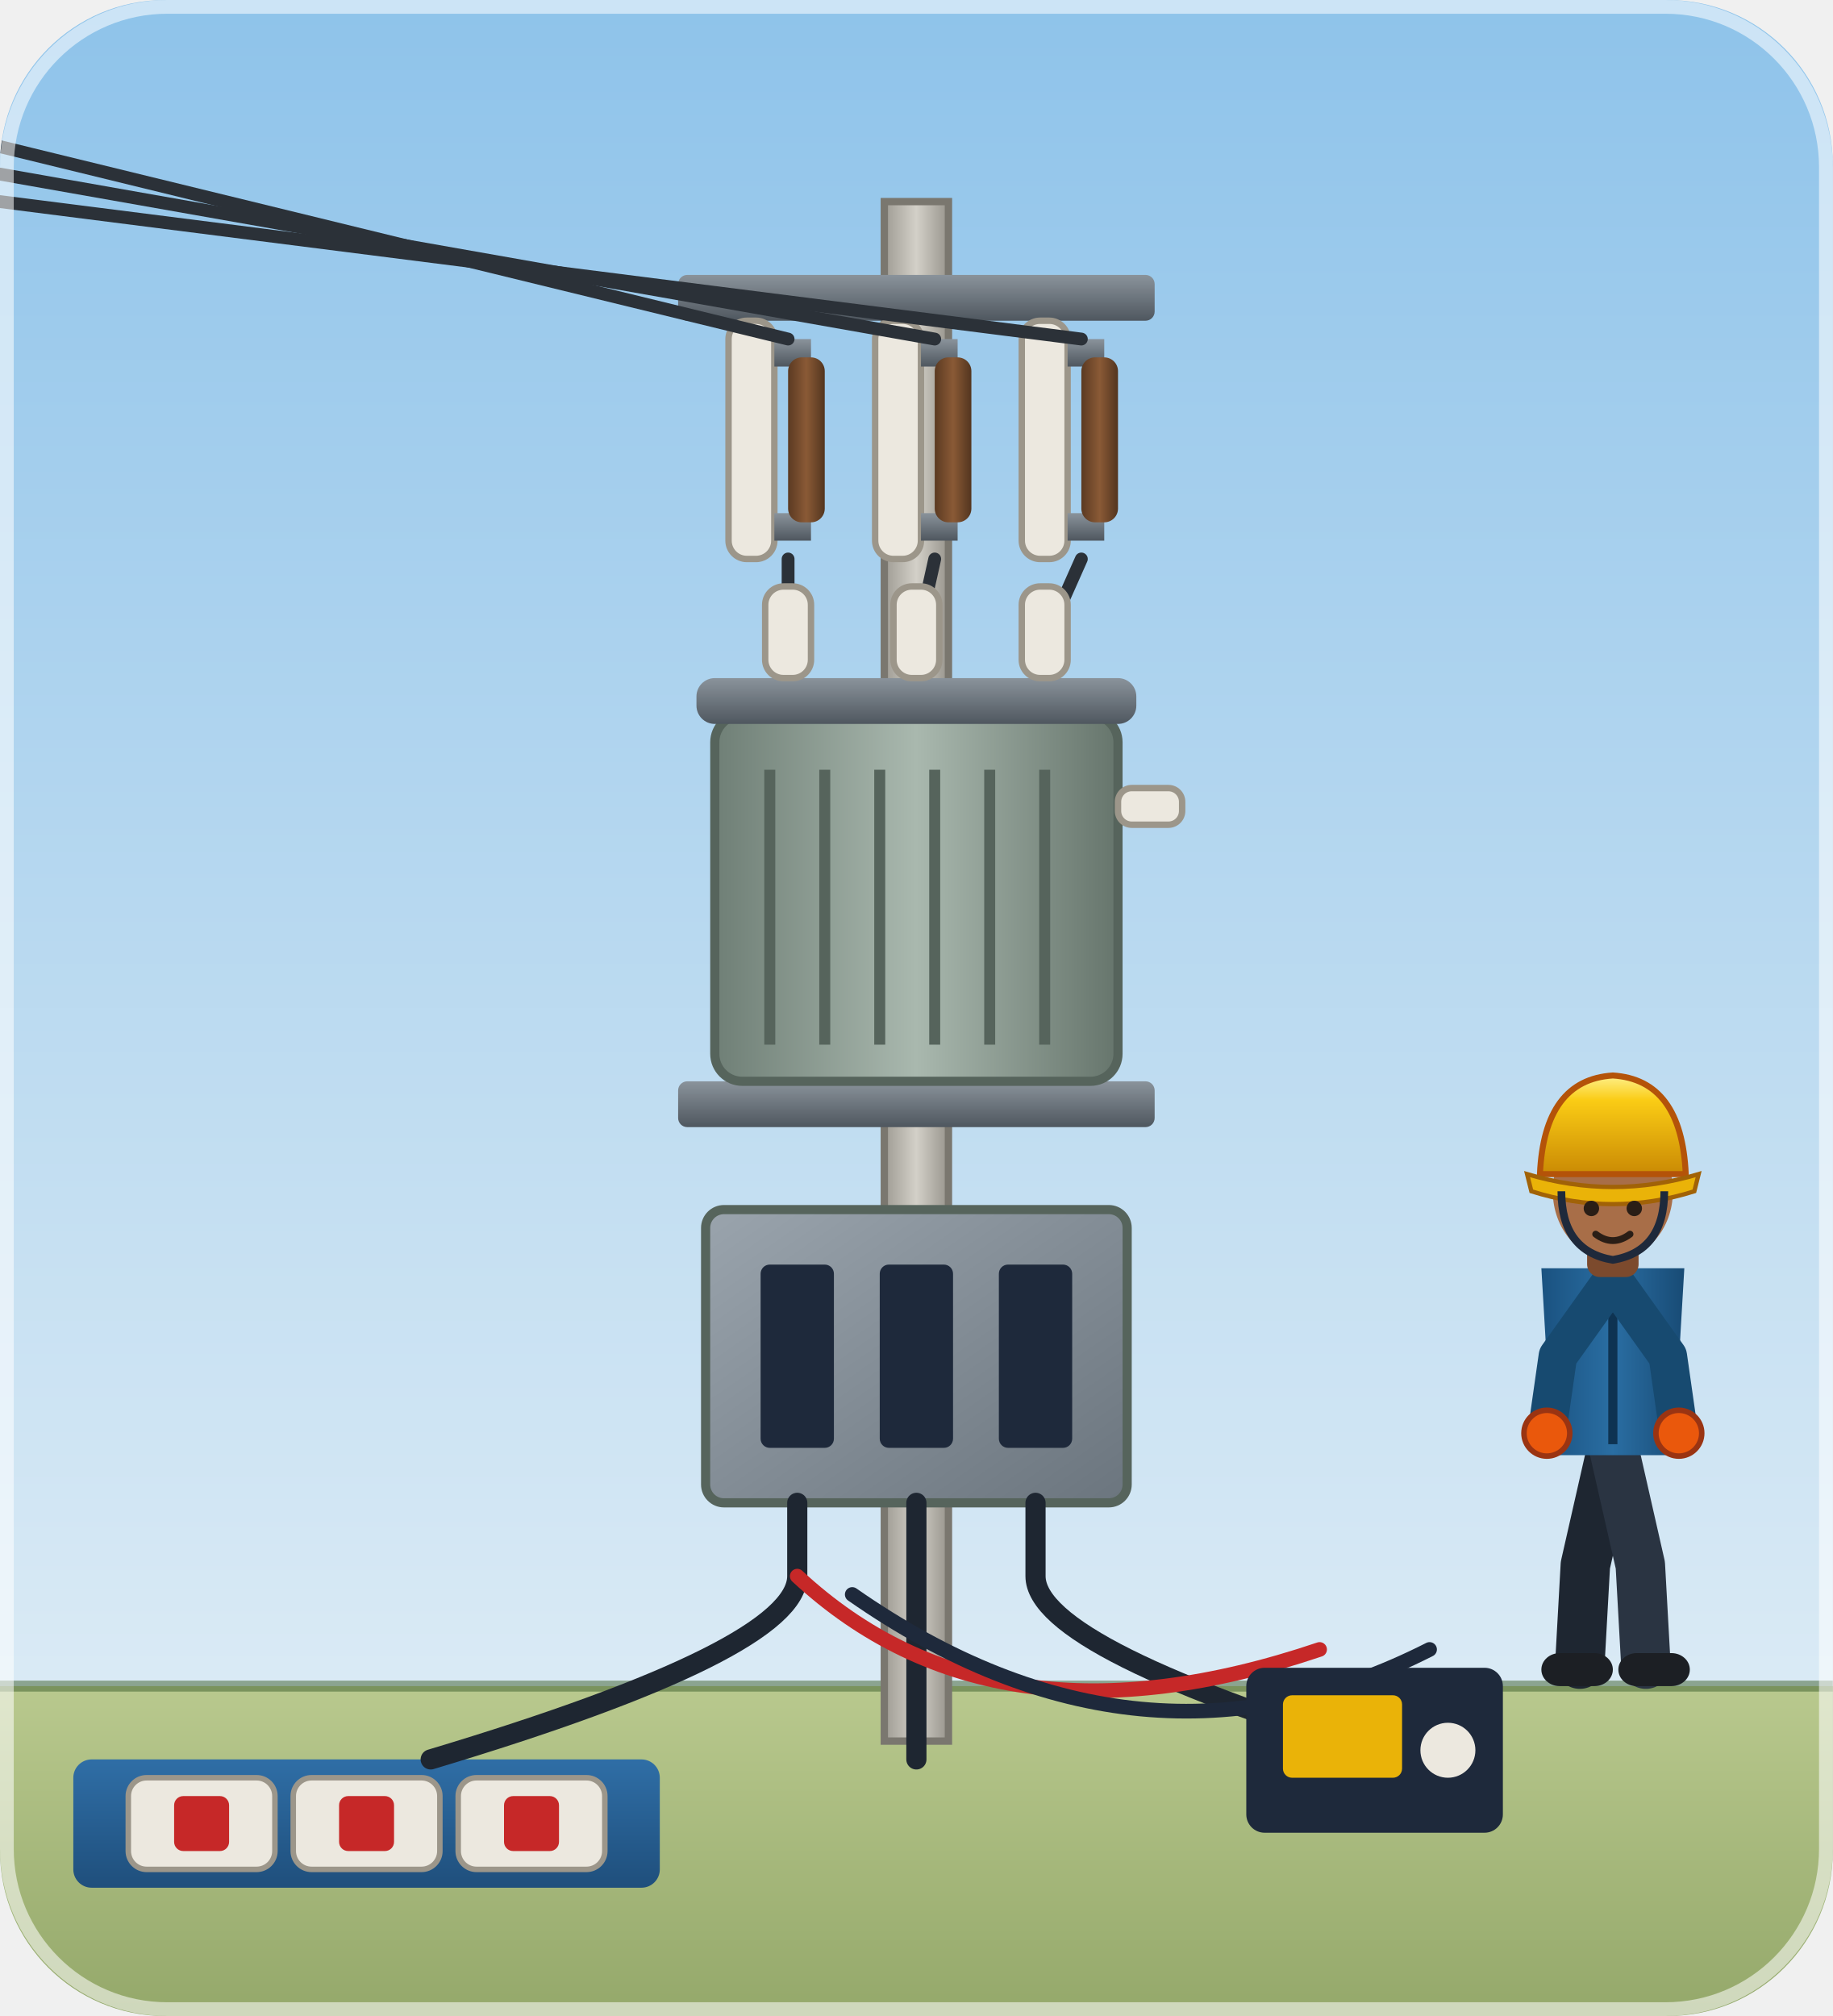
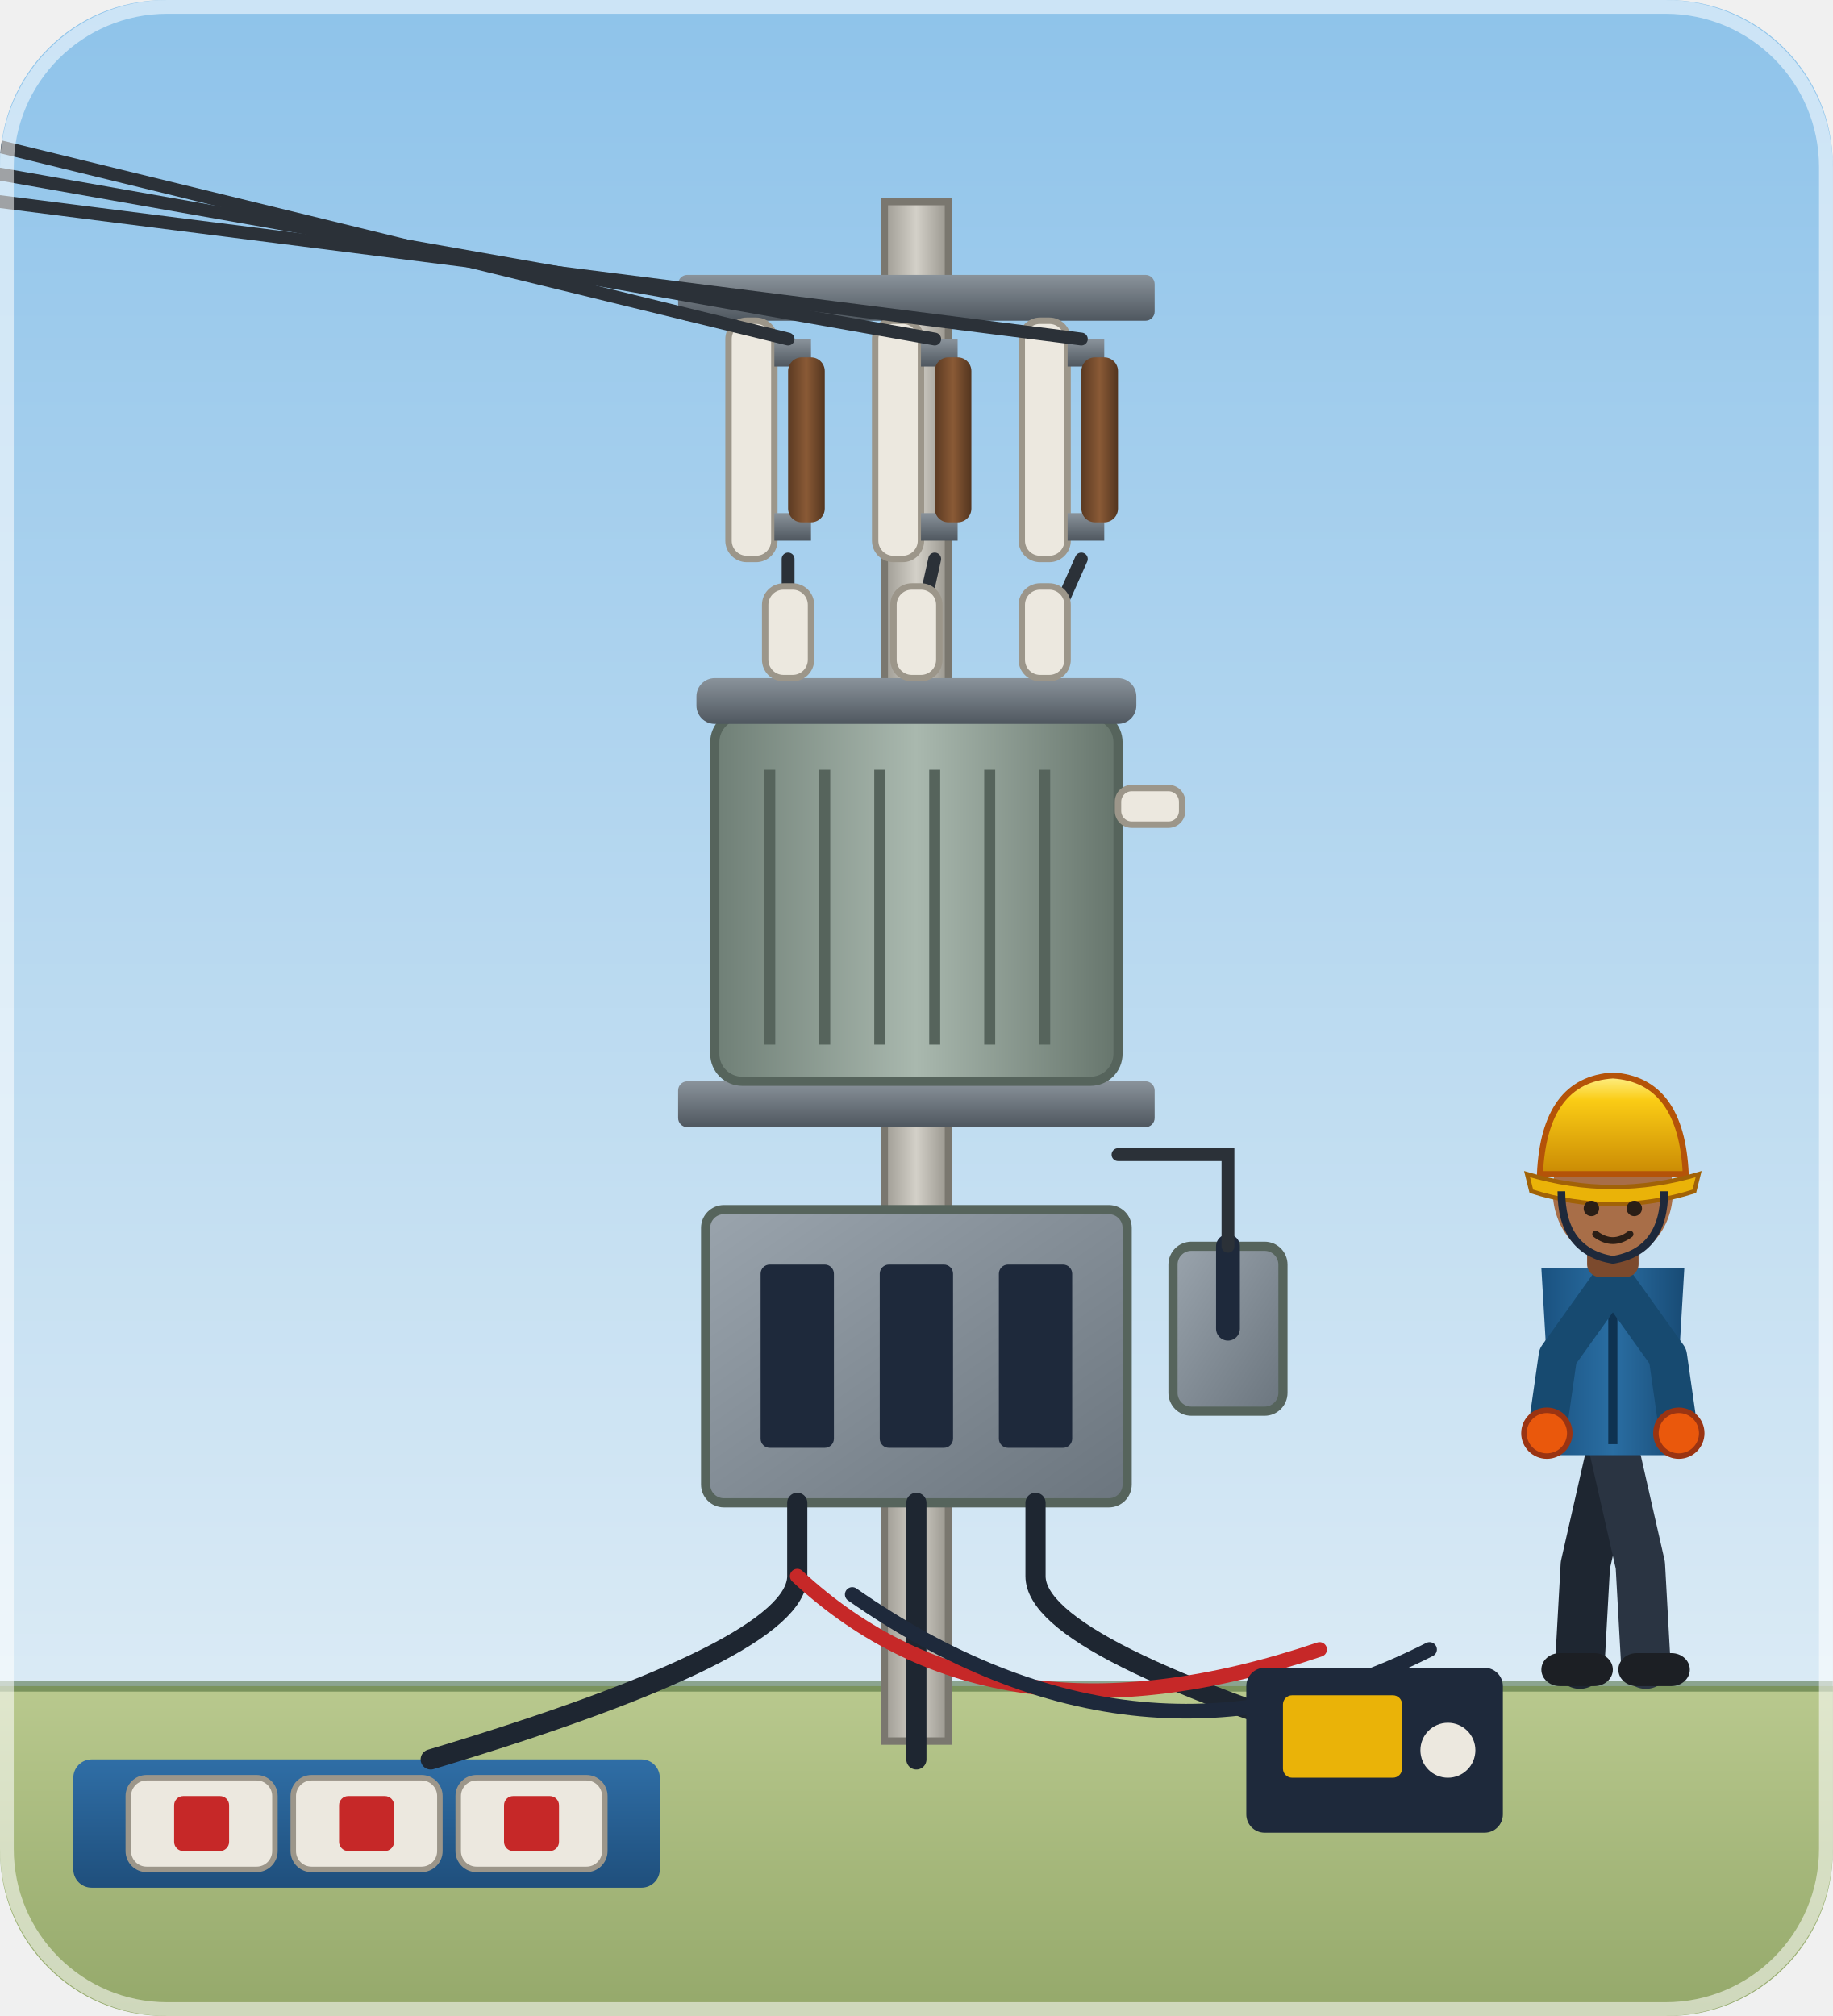
<svg xmlns="http://www.w3.org/2000/svg" viewBox="0 0 200 220" width="200" height="220">
  <defs>
    <linearGradient id="sky" x1="0" y1="0" x2="0" y2="1">
      <stop offset="0" stop-color="#8EC3EA" />
      <stop offset="1" stop-color="#E9F2F7" />
    </linearGradient>
    <linearGradient id="ground" x1="0" y1="0" x2="0" y2="1">
      <stop offset="0" stop-color="#B9C98E" />
      <stop offset="1" stop-color="#94A86A" />
    </linearGradient>
    <linearGradient id="pole" x1="0" y1="0" x2="1" y2="0">
      <stop offset="0" stop-color="#9E9B93" />
      <stop offset="0.5" stop-color="#D3D0C8" />
      <stop offset="1" stop-color="#97948C" />
    </linearGradient>
    <linearGradient id="steelArm" x1="0" y1="0" x2="0" y2="1">
      <stop offset="0" stop-color="#8A939B" />
      <stop offset="1" stop-color="#4F575F" />
    </linearGradient>
    <linearGradient id="tank" x1="0" y1="0" x2="1" y2="0">
      <stop offset="0" stop-color="#6F7F76" />
      <stop offset="0.5" stop-color="#A9B8AE" />
      <stop offset="1" stop-color="#66756C" />
    </linearGradient>
    <linearGradient id="barrel" x1="0" y1="0" x2="1" y2="0">
      <stop offset="0" stop-color="#5B3A22" />
      <stop offset="0.5" stop-color="#8A5A36" />
      <stop offset="1" stop-color="#53351F" />
    </linearGradient>
    <linearGradient id="ltbox" x1="0" y1="0" x2="1" y2="1">
      <stop offset="0" stop-color="#9AA4AD" />
      <stop offset="1" stop-color="#6B757E" />
    </linearGradient>
    <linearGradient id="shirt" x1="0" y1="0" x2="1" y2="0">
      <stop offset="0" stop-color="#1A5280" />
      <stop offset="0.5" stop-color="#2A6EA3" />
      <stop offset="1" stop-color="#184B75" />
    </linearGradient>
    <linearGradient id="helmetDome" x1="0" y1="0" x2="0" y2="1">
      <stop offset="0" stop-color="#FEF08A" />
      <stop offset="0.25" stop-color="#FACC15" />
      <stop offset="1" stop-color="#CA8A04" />
    </linearGradient>
    <linearGradient id="paper" x1="0" y1="0" x2="0" y2="1">
      <stop offset="0" stop-color="#FFFFFF" />
      <stop offset="1" stop-color="#ECEFF2" />
    </linearGradient>
    <linearGradient id="tarp" x1="0" y1="0" x2="0" y2="1">
      <stop offset="0" stop-color="#2F6EA6" />
      <stop offset="1" stop-color="#1F4F7C" />
    </linearGradient>
    <linearGradient id="car" x1="0" y1="0" x2="0" y2="1">
      <stop offset="0" stop-color="#E8E8E2" />
      <stop offset="1" stop-color="#B9B9B0" />
    </linearGradient>
    <radialGradient id="flash" cx="0.5" cy="0.5" r="0.5">
      <stop offset="0" stop-color="#FFFFFF" stop-opacity="0.95" />
      <stop offset="0.4" stop-color="#FFF4B0" stop-opacity="0.6" />
      <stop offset="1" stop-color="#FFF4B0" stop-opacity="0" />
    </radialGradient>
    <clipPath id="card">
      <rect x="0" y="0" width="200" height="220" rx="18" />
    </clipPath>
  </defs>
  <g clip-path="url(#card)">
    <rect width="200" height="220" fill="url(#sky)" />
    <rect x="0" y="184" width="200" height="36" fill="url(#ground)" />
    <path d="M0 184 L200 184" stroke="#3B5E2B" stroke-width="1.2" opacity="0.5" />
    <rect x="8" y="192" width="64" height="14" rx="2" fill="url(#tarp)" />
    <rect x="96.5" y="22" width="7" height="168" fill="url(#pole)" stroke="#7A776F" stroke-width="0.8" />
    <rect x="74" y="30" width="52" height="5" rx="1" fill="url(#steelArm)" />
    <rect x="79.5" y="35" width="5" height="26" rx="2" fill="#ECE8DF" stroke="#9C968A" stroke-width="0.7" />
    <rect x="84.5" y="37" width="4" height="3" fill="url(#steelArm)" />
    <rect x="84.5" y="56" width="4" height="3" fill="url(#steelArm)" />
    <rect x="86" y="39" width="4" height="18" rx="1.5" fill="url(#barrel)" />
    <rect x="95.5" y="35" width="5" height="26" rx="2" fill="#ECE8DF" stroke="#9C968A" stroke-width="0.7" />
    <rect x="100.5" y="37" width="4" height="3" fill="url(#steelArm)" />
    <rect x="100.5" y="56" width="4" height="3" fill="url(#steelArm)" />
    <rect x="102" y="39" width="4" height="18" rx="1.5" fill="url(#barrel)" />
    <rect x="111.5" y="35" width="5" height="26" rx="2" fill="#ECE8DF" stroke="#9C968A" stroke-width="0.7" />
    <rect x="116.5" y="37" width="4" height="3" fill="url(#steelArm)" />
    <rect x="116.5" y="56" width="4" height="3" fill="url(#steelArm)" />
    <rect x="118" y="39" width="4" height="18" rx="1.5" fill="url(#barrel)" />
    <path d="M0 16 L86 37" stroke="#2B3138" stroke-width="1.4" fill="none" stroke-linecap="round" />
    <path d="M86 61 L86 70" stroke="#2B3138" stroke-width="1.4" fill="none" stroke-linecap="round" />
    <path d="M0 19 L102 37" stroke="#2B3138" stroke-width="1.4" fill="none" stroke-linecap="round" />
    <path d="M102 61 L100 70" stroke="#2B3138" stroke-width="1.4" fill="none" stroke-linecap="round" />
    <path d="M0 22 L118 37" stroke="#2B3138" stroke-width="1.4" fill="none" stroke-linecap="round" />
    <path d="M118 61 L114 70" stroke="#2B3138" stroke-width="1.4" fill="none" stroke-linecap="round" />
    <rect x="74" y="118" width="52" height="5" rx="1" fill="url(#steelArm)" />
    <rect x="78" y="78" width="44" height="40" rx="3" fill="url(#tank)" stroke="#56645C" stroke-width="1" />
    <path d="M84 84 L84 114" stroke="#56645C" stroke-width="1.2" />
    <path d="M90 84 L90 114" stroke="#56645C" stroke-width="1.2" />
    <path d="M96 84 L96 114" stroke="#56645C" stroke-width="1.2" />
    <path d="M102 84 L102 114" stroke="#56645C" stroke-width="1.2" />
    <path d="M108 84 L108 114" stroke="#56645C" stroke-width="1.2" />
    <path d="M114 84 L114 114" stroke="#56645C" stroke-width="1.2" />
    <rect x="76" y="74" width="48" height="5" rx="2" fill="url(#steelArm)" />
    <rect x="83.5" y="64" width="5" height="10" rx="2" fill="#ECE8DF" stroke="#9C968A" stroke-width="0.7" />
    <rect x="97.5" y="64" width="5" height="10" rx="2" fill="#ECE8DF" stroke="#9C968A" stroke-width="0.7" />
    <rect x="111.5" y="64" width="5" height="10" rx="2" fill="#ECE8DF" stroke="#9C968A" stroke-width="0.7" />
    <rect x="122" y="86" width="7" height="4" rx="1.5" fill="#ECE8DF" stroke="#9C968A" stroke-width="0.7" />
    <rect x="77" y="132" width="46" height="32" rx="2" fill="url(#ltbox)" stroke="#56645C" stroke-width="1" />
    <rect x="83" y="138" width="8" height="20" rx="1" fill="#1E293B" />
    <rect x="96" y="138" width="8" height="20" rx="1" fill="#1E293B" />
    <rect x="109" y="138" width="8" height="20" rx="1" fill="#1E293B" />
    <path d="M87 164 L87 172 Q87 180 47 192" stroke="#1E2631" stroke-width="2.2" fill="none" stroke-linecap="round" />
    <path d="M100 164 L100 172 Q100 180 100 192" stroke="#1E2631" stroke-width="2.2" fill="none" stroke-linecap="round" />
    <path d="M113 164 L113 172 Q113 180 153 192" stroke="#1E2631" stroke-width="2.2" fill="none" stroke-linecap="round" />
+     <rect x="128" y="136" width="12" height="18" rx="2" fill="url(#ltbox)" stroke="#56645C" stroke-width="1" />
+     <path d="M134 145 L134 136" stroke="#1E293B" stroke-width="2.6" stroke-linecap="round" />
+     <path d="M134 136 L134 126 L122 126" stroke="#2B3138" stroke-width="1.4" fill="none" stroke-linecap="round" />
    <g transform="translate(22 199) rotate(90)">
      <rect x="-5" y="-8" width="10" height="16" rx="2" fill="#ECE8DF" stroke="#9C968A" stroke-width="0.6" />
      <rect x="-3" y="-3" width="6" height="6" rx="1" fill="#C62828" />
    </g>
    <g transform="translate(40 199) rotate(90)">
      <rect x="-5" y="-8" width="10" height="16" rx="2" fill="#ECE8DF" stroke="#9C968A" stroke-width="0.6" />
      <rect x="-3" y="-3" width="6" height="6" rx="1" fill="#C62828" />
    </g>
    <g transform="translate(58 199) rotate(90)">
      <rect x="-5" y="-8" width="10" height="16" rx="2" fill="#ECE8DF" stroke="#9C968A" stroke-width="0.6" />
      <rect x="-3" y="-3" width="6" height="6" rx="1" fill="#C62828" />
    </g>
    <path d="M144 180 Q108.5 192 87 172" stroke="#C62828" stroke-width="1.6" fill="none" stroke-linecap="round" />
    <path d="M156 180 Q124.5 196 93 174" stroke="#1E293B" stroke-width="1.6" fill="none" stroke-linecap="round" />
    <rect x="136" y="182" width="28" height="18" rx="2" fill="#1E293B" />
    <rect x="140" y="185" width="13" height="9" rx="1" fill="#EAB308" />
    <circle cx="158" cy="191" r="3" fill="#ECE8DF" />
    <path d="M176 157.6 L173 170.8 L172.4 181.6" stroke="#1E2631" stroke-width="5.4" fill="none" stroke-linecap="round" stroke-linejoin="round" />
    <path d="M176 157.6 L179 170.8 L179.6 181.6" stroke="#2A3442" stroke-width="5.4" fill="none" stroke-linecap="round" stroke-linejoin="round" />
    <rect x="168.2" y="180.4" width="7.8" height="3.6" rx="2" fill="#1C1F24" />
    <rect x="176.6" y="180.4" width="7.8" height="3.6" rx="2" fill="#1C1F24" />
    <path d="M168.2 138.4 L183.8 138.4 L182.6 158.8 L169.4 158.8 Z" fill="url(#shirt)" />
    <path d="M176 138.4 L176 157.6" stroke="#0E3352" stroke-width="1" />
    <path d="M176 139.6 L170 148 L168.8 156.4" stroke="#174A70" stroke-width="4.2" fill="none" stroke-linecap="round" stroke-linejoin="round" />
    <path d="M176 139.6 L182 148 L183.2 156.4" stroke="#174A70" stroke-width="4.2" fill="none" stroke-linecap="round" stroke-linejoin="round" />
    <g transform="translate(176 130) rotate(0) scale(0.468)">
      <rect x="-6" y="8" width="12" height="12" rx="3" fill="#7C4A2D" />
      <ellipse cx="0" cy="0" rx="14" ry="16" fill="#A86E48" />
      <path d="M-17 -4 Q-16 -26 0 -27 Q16 -26 17 -4 Z" fill="url(#helmetDome)" stroke="#B45309" stroke-width="1.4" />
      <path d="M-20 -4 Q0 2 20 -4 L19 0 Q0 6 -19 0 Z" fill="#EAB308" stroke="#A16207" stroke-width="1" />
      <path d="M-12 0 Q-12 14 0 16 Q12 14 12 0" fill="none" stroke="#1E293B" stroke-width="1.8" />
      <circle cx="-5" cy="4" r="1.8" fill="#2A1E16" />
      <circle cx="5" cy="4" r="1.8" fill="#2A1E16" />
      <path d="M-4 10 Q0 13 4 10" fill="none" stroke="#2A1E16" stroke-width="1.6" stroke-linecap="round" />
    </g>
    <circle cx="168.8" cy="156.4" r="2.5" fill="#EA580C" stroke="#9A3412" stroke-width="0.6" />
    <circle cx="183.2" cy="156.4" r="2.5" fill="#EA580C" stroke="#9A3412" stroke-width="0.6" />
  </g>
  <rect x="0.75" y="0.75" width="198.5" height="218.5" rx="17.5" fill="none" stroke="#FFFFFF" stroke-opacity="0.55" stroke-width="1.5" />
</svg>
